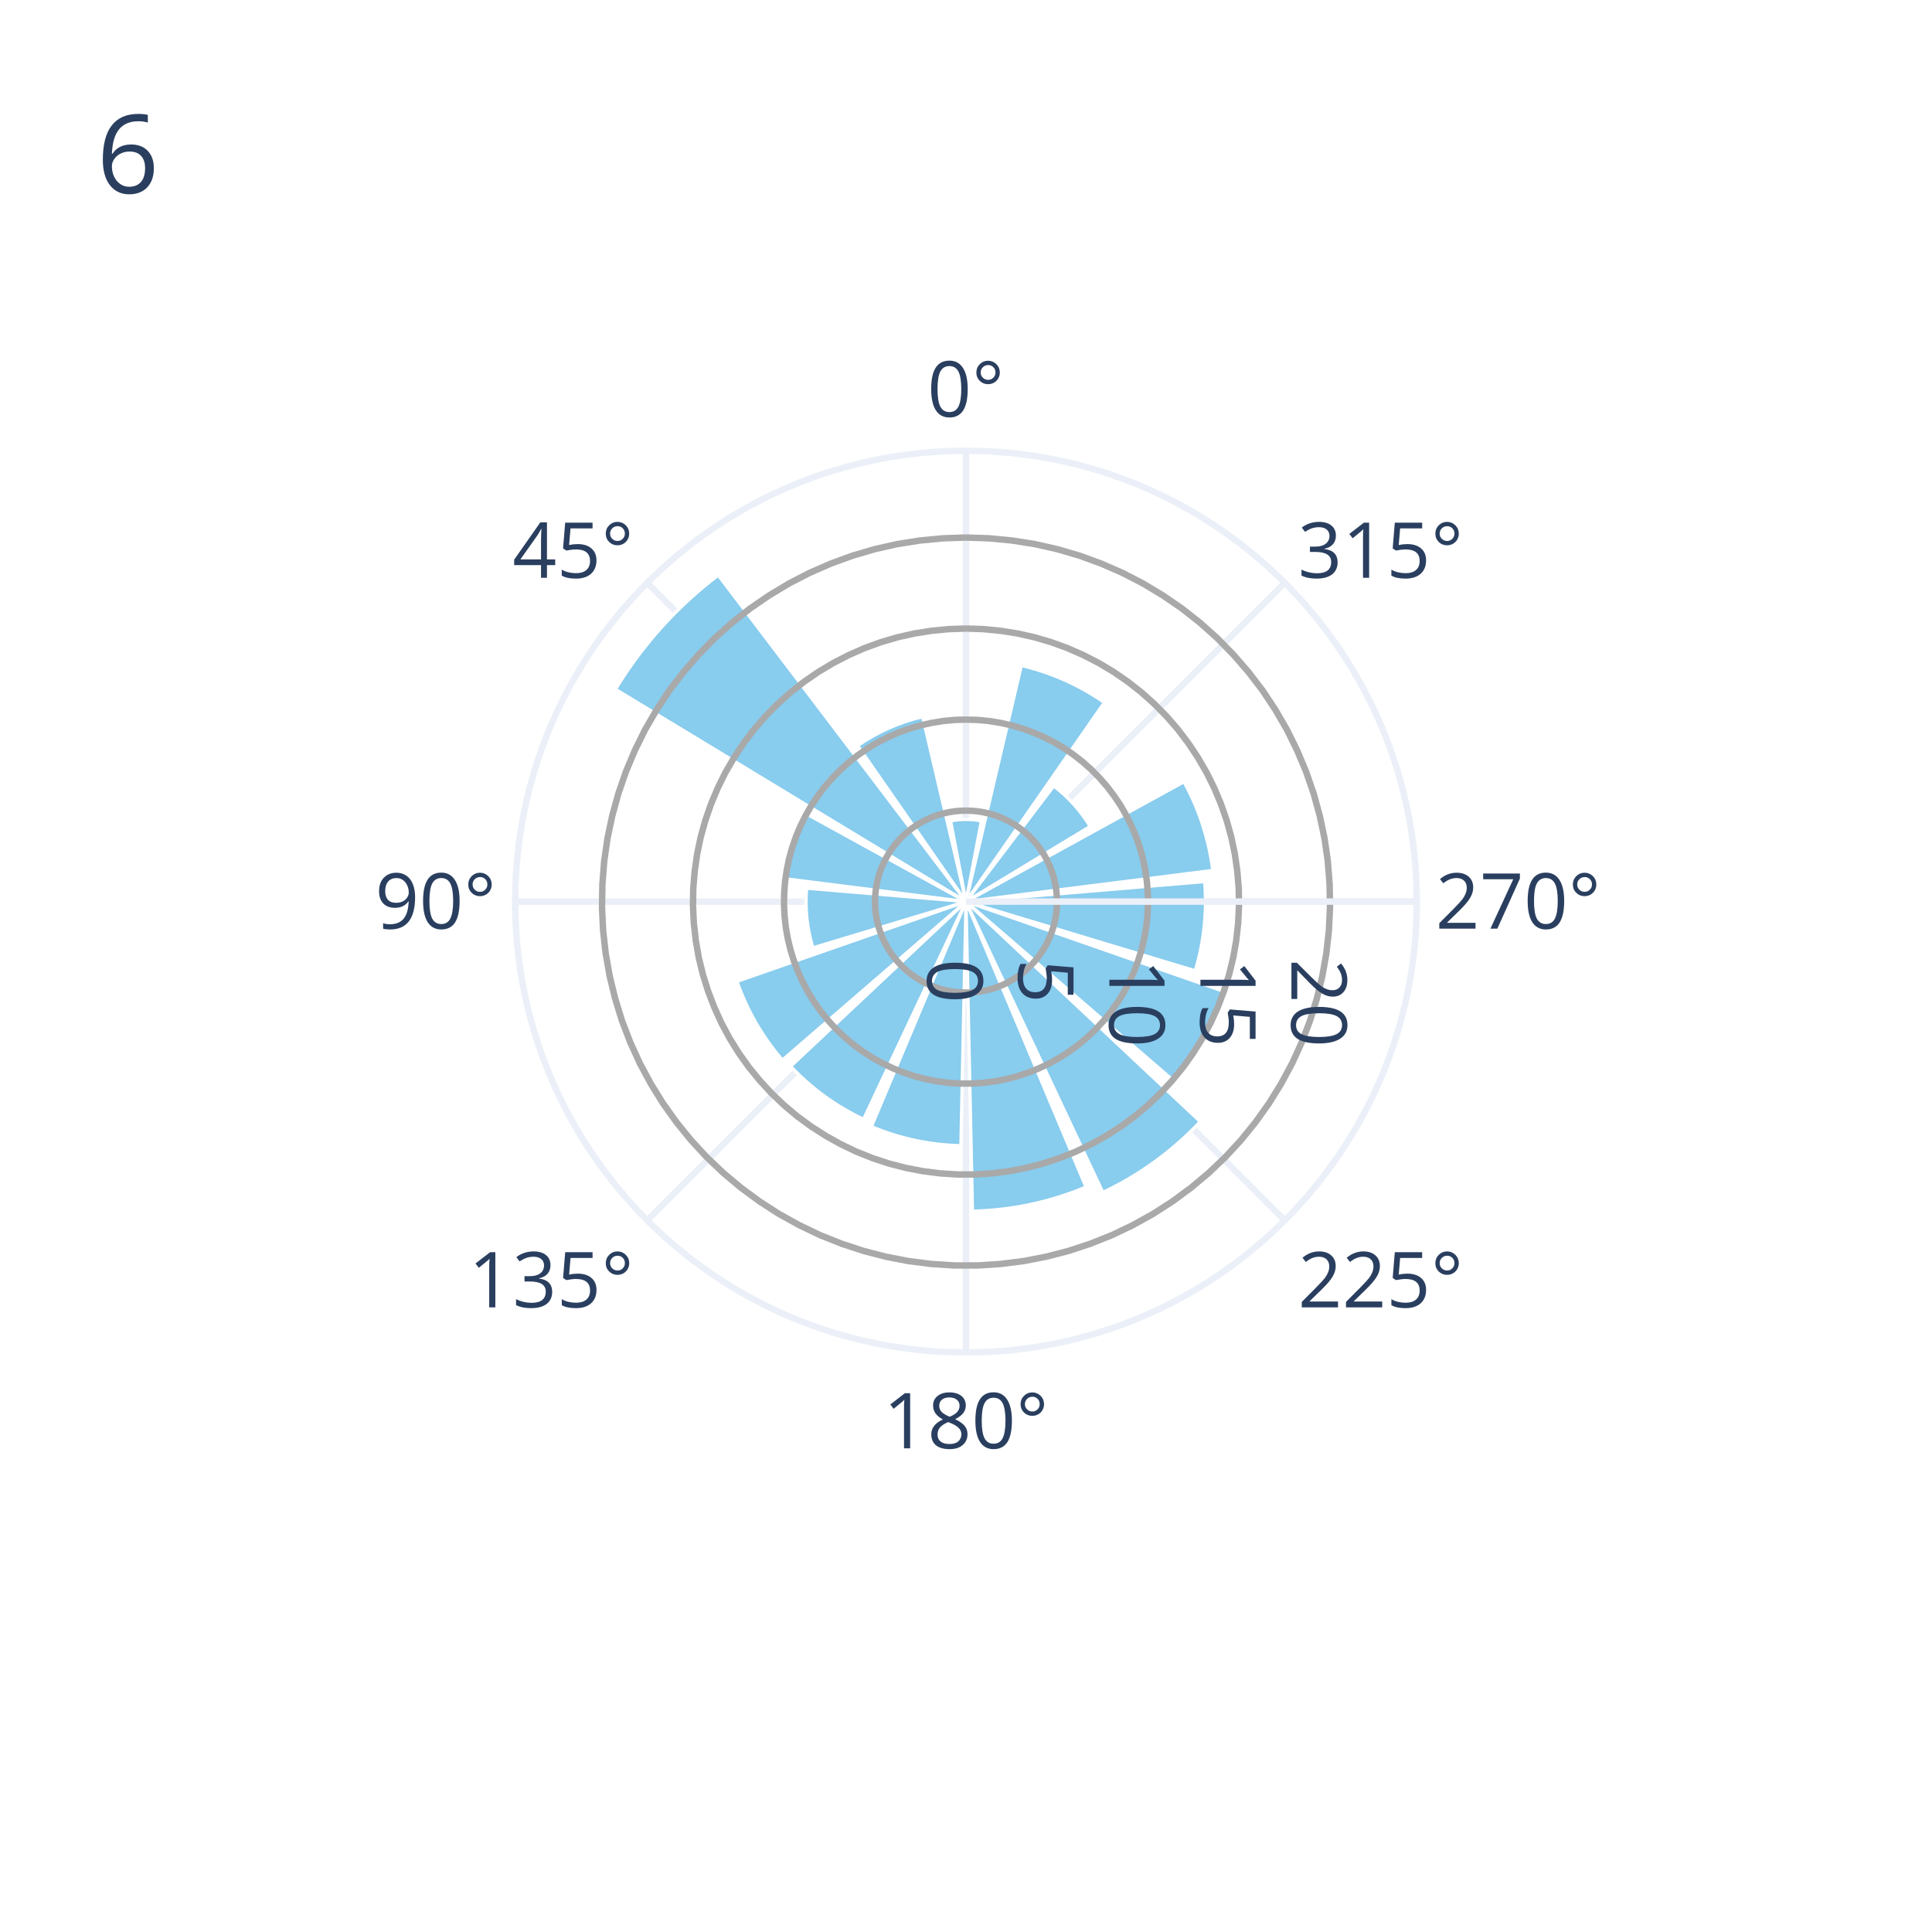
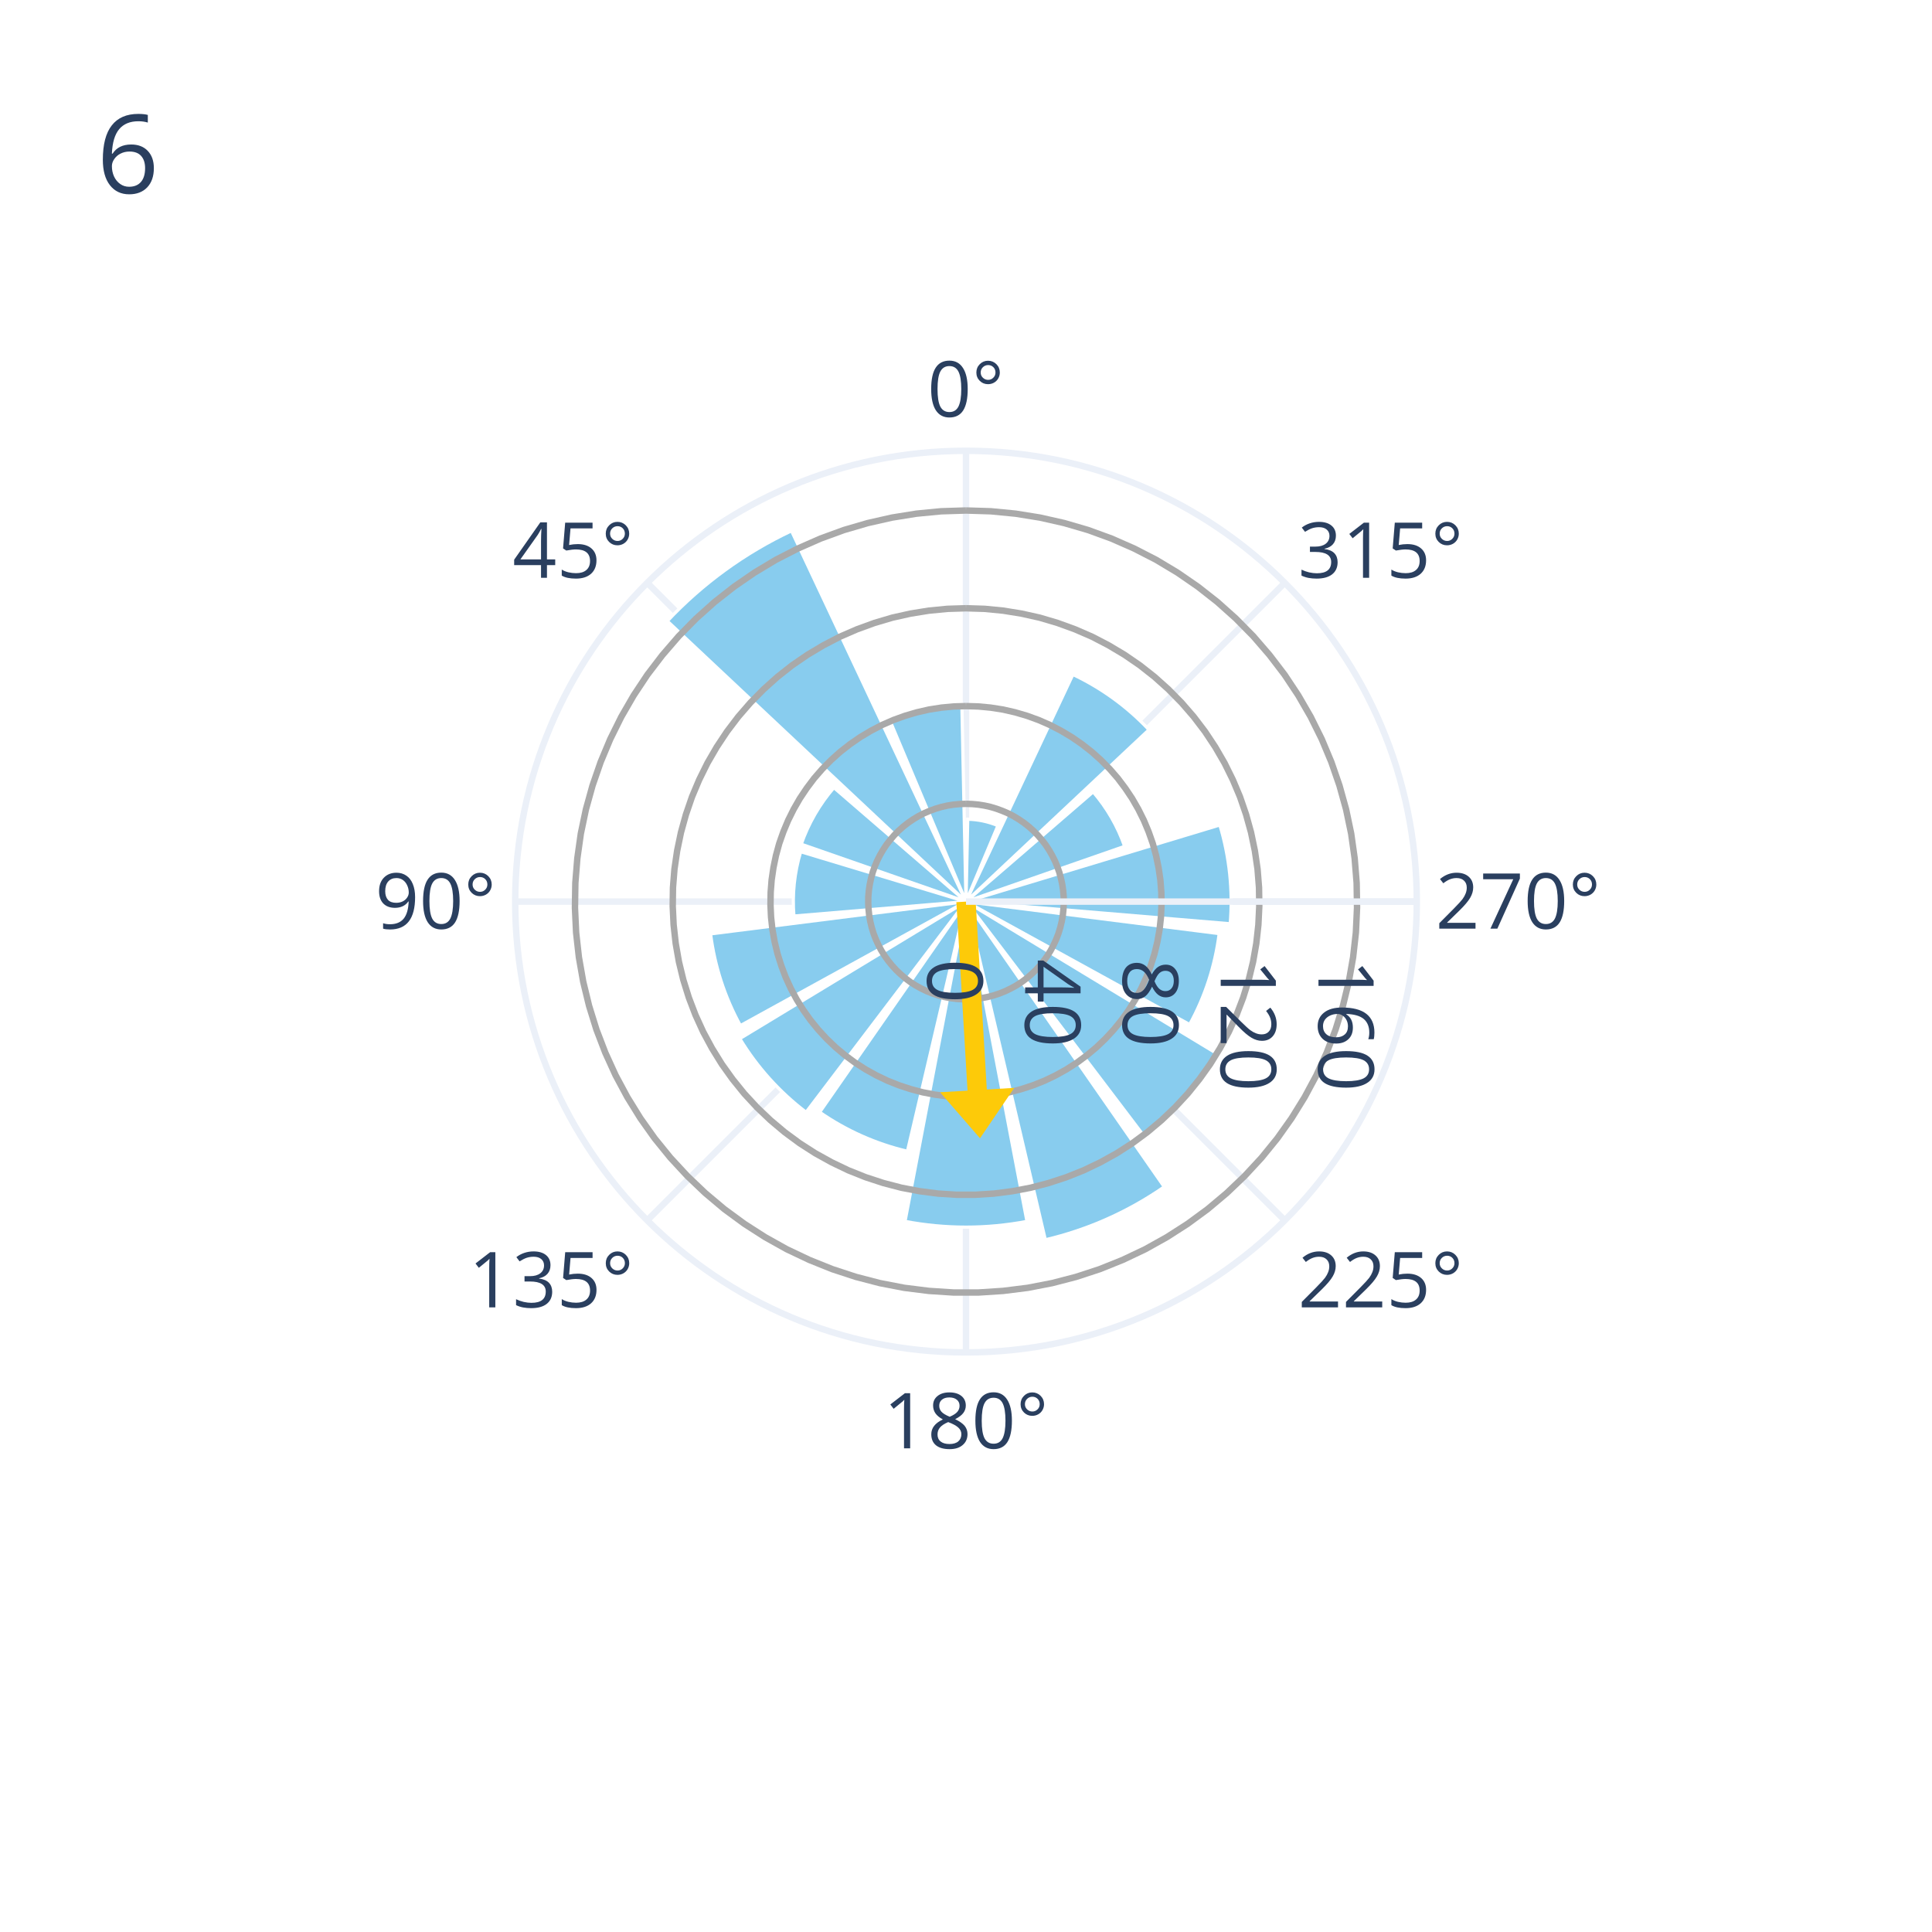
<svg xmlns="http://www.w3.org/2000/svg" class="main-svg" width="300" height="300" style="" viewBox="0 0 300 300">
  <rect x="0" y="0" width="300" height="300" style="fill: rgb(255, 255, 255); fill-opacity: 1;" />
-   <defs id="defs-590e1e">
+   <defs id="defs-2c8d59">
    <g class="clips">
-       <clipPath id="clip590e1epolar-for-traces">
+       <clipPath id="clip2c8d59polar-for-traces">
        <path d="M70,0A70,70 0,1,0 -70,-8.572527594031473e-15A70,70 0,1,0 70,1.7145055188062946e-14Z" transform="translate(70,70)" />
      </clipPath>
    </g>
    <g class="gradients" />
    <g class="patterns" />
  </defs>
  <g class="bglayer" />
  <g class="layer-below">
    <g class="imagelayer" />
    <g class="shapelayer" />
  </g>
  <g class="cartesianlayer" />
  <g class="polarlayer">
    <g class="polar">
      <g class="polarsublayer draglayer" />
      <g class="polarsublayer plotbg">
        <path d="M70,0A70,70 0,1,0 -70,-8.572527594031473e-15A70,70 0,1,0 70,1.7145055188062946e-14Z" transform="translate(150,140)" style="fill: rgb(255, 255, 255); fill-opacity: 1;" />
      </g>
      <g class="polarsublayer backplot">
        <g class="maplayer" />
      </g>
      <g class="polarsublayer angular-grid" style="fill: none;">
        <path class="angularaxisgrid" d="M150,140L150,70" style="stroke: rgb(235, 240, 248); stroke-opacity: 1; stroke-width: 1px;" />
        <path class="angularaxisgrid" d="M150,140L100.503,90.503" style="stroke: rgb(235, 240, 248); stroke-opacity: 1; stroke-width: 1px;" />
        <path class="angularaxisgrid" d="M150,140L80,140" style="stroke: rgb(235, 240, 248); stroke-opacity: 1; stroke-width: 1px;" />
        <path class="angularaxisgrid" d="M150,140L100.503,189.497" style="stroke: rgb(235, 240, 248); stroke-opacity: 1; stroke-width: 1px;" />
        <path class="angularaxisgrid" d="M150,140L150,210" style="stroke: rgb(235, 240, 248); stroke-opacity: 1; stroke-width: 1px;" />
        <path class="angularaxisgrid" d="M150,140L199.497,189.497" style="stroke: rgb(235, 240, 248); stroke-opacity: 1; stroke-width: 1px;" />
        <path class="angularaxisgrid" d="M150,140L220,140" style="stroke: rgb(235, 240, 248); stroke-opacity: 1; stroke-width: 1px;" />
        <path class="angularaxisgrid" d="M150,140L199.497,90.503" style="stroke: rgb(235, 240, 248); stroke-opacity: 1; stroke-width: 1px;" />
      </g>
      <g class="polarsublayer radial-grid" display="none" style="fill: none;" />
      <g class="polarsublayer frontplot" transform="translate(80,70)">
        <g class="barlayer">
-           <g class="trace bars" clip-path="url(#clip590e1epolar-for-traces)" style="opacity: 1;">
+           <g class="trace bars" clip-path="url(#clip2c8d59polar-for-traces)" style="opacity: 1;">
            <g class="points">
              <g class="point" style="vector-effect: none; stroke-miterlimit: 2;">
-                 <path d="M70,70L55.31,104.946A37.908,37.908 0,0,0 69.206,107.9L70,70A0,0 0,0,1 70,70Z" style="opacity: 1; stroke-width: 0.5px; fill: rgb(136, 204, 238); fill-opacity: 1; stroke: rgb(255, 255, 255); stroke-opacity: 1;" />
-               </g>
-               <g class="point" style="vector-effect: none; stroke-miterlimit: 2;">
-                 <path d="M70,70L42.765,95.575A37.36,37.36 0,0,0 54.093,103.805L70,70A0,0 0,0,1 70,70Z" style="opacity: 1; stroke-width: 0.5px; fill: rgb(136, 204, 238); fill-opacity: 1; stroke: rgb(255, 255, 255); stroke-opacity: 1;" />
-               </g>
-               <g class="point" style="vector-effect: none; stroke-miterlimit: 2;">
-                 <path d="M70,70L71.007,118.068A48.079,48.079 0,0,0 88.631,114.322L70,70A0,0 0,0,1 70,70Z" style="opacity: 1; stroke-width: 0.5px; fill: rgb(136, 204, 238); fill-opacity: 1; stroke: rgb(255, 255, 255); stroke-opacity: 1;" />
-               </g>
-               <g class="point" style="vector-effect: none; stroke-miterlimit: 2;">
-                 <path d="M70,70L108.32,65.159A38.625,38.625 0,0,0 103.847,51.392L70,70A0,0 0,0,1 70,70Z" style="opacity: 1; stroke-width: 0.5px; fill: rgb(136, 204, 238); fill-opacity: 1; stroke: rgb(255, 255, 255); stroke-opacity: 1;" />
-               </g>
-               <g class="point" style="vector-effect: none; stroke-miterlimit: 2;">
-                 <path d="M70,70L31.526,19.312A63.636,63.636 0,0,0 15.568,37.035L70,70A0,0 0,0,1 70,70Z" style="opacity: 1; stroke-width: 0.5px; fill: rgb(136, 204, 238); fill-opacity: 1; stroke: rgb(255, 255, 255); stroke-opacity: 1;" />
-               </g>
-               <g class="point" style="vector-effect: none; stroke-miterlimit: 2;">
-                 <path d="M70,70L63.266,41.291A29.488,29.488 0,0,0 53.171,45.786L70,70A0,0 0,0,1 70,70Z" style="opacity: 1; stroke-width: 0.5px; fill: rgb(136, 204, 238); fill-opacity: 1; stroke: rgb(255, 255, 255); stroke-opacity: 1;" />
-               </g>
-               <g class="point" style="vector-effect: none; stroke-miterlimit: 2;">
-                 <path d="M70,70L45.25,67.922A24.837,24.837 0,0,0 46.223,77.179L70,70A0,0 0,0,1 70,70Z" style="opacity: 1; stroke-width: 0.5px; fill: rgb(136, 204, 238); fill-opacity: 1; stroke: rgb(255, 255, 255); stroke-opacity: 1;" />
-               </g>
-               <g class="point" style="vector-effect: none; stroke-miterlimit: 2;">
-                 <path d="M70,70L89.278,58.325A22.538,22.538 0,0,0 83.626,52.048L70,70A0,0 0,0,1 70,70Z" style="opacity: 1; stroke-width: 0.5px; fill: rgb(136, 204, 238); fill-opacity: 1; stroke: rgb(255, 255, 255); stroke-opacity: 1;" />
-               </g>
-               <g class="point" style="vector-effect: none; stroke-miterlimit: 2;">
-                 <path d="M70,70L102.411,97.977A42.816,42.816 0,0,0 110.434,84.081L70,70A0,0 0,0,1 70,70Z" style="opacity: 1; stroke-width: 0.5px; fill: rgb(136, 204, 238); fill-opacity: 1; stroke: rgb(255, 255, 255); stroke-opacity: 1;" />
-               </g>
-               <g class="point" style="vector-effect: none; stroke-miterlimit: 2;">
-                 <path d="M70,70L105.596,80.747A37.183,37.183 0,0,0 107.053,66.889L70,70A0,0 0,0,1 70,70Z" style="opacity: 1; stroke-width: 0.5px; fill: rgb(136, 204, 238); fill-opacity: 1; stroke: rgb(255, 255, 255); stroke-opacity: 1;" />
-               </g>
-               <g class="point" style="vector-effect: none; stroke-miterlimit: 2;">
-                 <path d="M70,70L45.187,56.359A28.315,28.315 0,0,0 41.908,66.451L70,70A0,0 0,0,1 70,70Z" style="opacity: 1; stroke-width: 0.5px; fill: rgb(136, 204, 238); fill-opacity: 1; stroke: rgb(255, 255, 255); stroke-opacity: 1;" />
-               </g>
-               <g class="point" style="vector-effect: none; stroke-miterlimit: 2;">
-                 <path d="M70,70L72.391,57.467A12.759,12.759 0,0,0 67.609,57.467L70,70A0,0 0,0,1 70,70Z" style="opacity: 1; stroke-width: 0.5px; fill: rgb(136, 204, 238); fill-opacity: 1; stroke: rgb(255, 255, 255); stroke-opacity: 1;" />
-               </g>
-               <g class="point" style="vector-effect: none; stroke-miterlimit: 2;">
-                 <path d="M70,70L91.249,115.156A49.905,49.905 0,0,0 106.379,104.162L70,70A0,0 0,0,1 70,70Z" style="opacity: 1; stroke-width: 0.5px; fill: rgb(136, 204, 238); fill-opacity: 1; stroke: rgb(255, 255, 255); stroke-opacity: 1;" />
-               </g>
-               <g class="point" style="vector-effect: none; stroke-miterlimit: 2;">
-                 <path d="M70,70L91.489,39.081A37.653,37.653 0,0,0 78.598,33.342L70,70A0,0 0,0,1 70,70Z" style="opacity: 1; stroke-width: 0.5px; fill: rgb(136, 204, 238); fill-opacity: 1; stroke: rgb(255, 255, 255); stroke-opacity: 1;" />
-               </g>
-               <g class="point" style="vector-effect: none; stroke-miterlimit: 2;">
-                 <path d="M70,70L34.434,82.386A37.661,37.661 0,0,0 41.491,94.609L70,70A0,0 0,0,1 70,70Z" style="opacity: 1; stroke-width: 0.5px; fill: rgb(136, 204, 238); fill-opacity: 1; stroke: rgb(255, 255, 255); stroke-opacity: 1;" />
+                 <path d="M70,70L104.728,89.092A39.63,39.63 0,0,0 109.318,74.967L70,70A0,0 0,0,1 70,70Z" style="opacity: 1; stroke-width: 0.5px; fill: rgb(136, 204, 238); fill-opacity: 1; stroke: rgb(255, 255, 255); stroke-opacity: 1;" />
+               </g>
+               <g class="point" style="vector-effect: none; stroke-miterlimit: 2;">
+                 <path d="M70,70L69.358,39.331A30.676,30.676 0,0,0 58.113,41.721L70,70A0,0 0,0,1 70,70Z" style="opacity: 1; stroke-width: 0.5px; fill: rgb(136, 204, 238); fill-opacity: 1; stroke: rgb(255, 255, 255); stroke-opacity: 1;" />
+               </g>
+               <g class="point" style="vector-effect: none; stroke-miterlimit: 2;">
+                 <path d="M70,70L44.328,62.249A26.817,26.817 0,0,0 43.277,72.244L70,70A0,0 0,0,1 70,70Z" style="opacity: 1; stroke-width: 0.5px; fill: rgb(136, 204, 238); fill-opacity: 1; stroke: rgb(255, 255, 255); stroke-opacity: 1;" />
+               </g>
+               <g class="point" style="vector-effect: none; stroke-miterlimit: 2;">
+                 <path d="M70,70L42.905,12.42A63.636,63.636 0,0,0 23.611,26.438L70,70A0,0 0,0,1 70,70Z" style="opacity: 1; stroke-width: 0.5px; fill: rgb(136, 204, 238); fill-opacity: 1; stroke: rgb(255, 255, 255); stroke-opacity: 1;" />
+               </g>
+               <g class="point" style="vector-effect: none; stroke-miterlimit: 2;">
+                 <path d="M70,70L49.489,52.295A27.096,27.096 0,0,0 44.411,61.089L70,70A0,0 0,0,1 70,70Z" style="opacity: 1; stroke-width: 0.5px; fill: rgb(136, 204, 238); fill-opacity: 1; stroke: rgb(255, 255, 255); stroke-opacity: 1;" />
+               </g>
+               <g class="point" style="vector-effect: none; stroke-miterlimit: 2;">
+                 <path d="M70,70L98.415,43.317A38.979,38.979 0,0,0 86.597,34.731L70,70A0,0 0,0,1 70,70Z" style="opacity: 1; stroke-width: 0.5px; fill: rgb(136, 204, 238); fill-opacity: 1; stroke: rgb(255, 255, 255); stroke-opacity: 1;" />
+               </g>
+               <g class="point" style="vector-effect: none; stroke-miterlimit: 2;">
+                 <path d="M70,70L47.27,102.704A39.827,39.827 0,0,0 60.905,108.775L70,70A0,0 0,0,1 70,70Z" style="opacity: 1; stroke-width: 0.5px; fill: rgb(136, 204, 238); fill-opacity: 1; stroke: rgb(255, 255, 255); stroke-opacity: 1;" />
+               </g>
+               <g class="point" style="vector-effect: none; stroke-miterlimit: 2;">
+                 <path d="M70,70L94.634,61.422A26.084,26.084 0,0,0 89.746,52.956L70,70A0,0 0,0,1 70,70Z" style="opacity: 1; stroke-width: 0.5px; fill: rgb(136, 204, 238); fill-opacity: 1; stroke: rgb(255, 255, 255); stroke-opacity: 1;" />
+               </g>
+               <g class="point" style="vector-effect: none; stroke-miterlimit: 2;">
+                 <path d="M70,70L111.031,73.445A41.175,41.175 0,0,0 109.418,58.099L70,70A0,0 0,0,1 70,70Z" style="opacity: 1; stroke-width: 0.5px; fill: rgb(136, 204, 238); fill-opacity: 1; stroke: rgb(255, 255, 255); stroke-opacity: 1;" />
+               </g>
+               <g class="point" style="vector-effect: none; stroke-miterlimit: 2;">
+                 <path d="M70,70L30.335,75.011A39.981,39.981 0,0,0 34.965,89.261L70,70A0,0 0,0,1 70,70Z" style="opacity: 1; stroke-width: 0.5px; fill: rgb(136, 204, 238); fill-opacity: 1; stroke: rgb(255, 255, 255); stroke-opacity: 1;" />
+               </g>
+               <g class="point" style="vector-effect: none; stroke-miterlimit: 2;">
+                 <path d="M70,70L60.527,119.658A50.553,50.553 0,0,0 79.473,119.658L70,70A0,0 0,0,1 70,70Z" style="opacity: 1; stroke-width: 0.5px; fill: rgb(136, 204, 238); fill-opacity: 1; stroke: rgb(255, 255, 255); stroke-opacity: 1;" />
+               </g>
+               <g class="point" style="vector-effect: none; stroke-miterlimit: 2;">
+                 <path d="M70,70L97.646,106.422A45.725,45.725 0,0,0 109.112,93.687L70,70A0,0 0,0,1 70,70Z" style="opacity: 1; stroke-width: 0.5px; fill: rgb(136, 204, 238); fill-opacity: 1; stroke: rgb(255, 255, 255); stroke-opacity: 1;" />
+               </g>
+               <g class="point" style="vector-effect: none; stroke-miterlimit: 2;">
+                 <path d="M70,70L34.87,91.275A41.07,41.07 0,0,0 45.169,102.713L70,70A0,0 0,0,1 70,70Z" style="opacity: 1; stroke-width: 0.5px; fill: rgb(136, 204, 238); fill-opacity: 1; stroke: rgb(255, 255, 255); stroke-opacity: 1;" />
+               </g>
+               <g class="point" style="vector-effect: none; stroke-miterlimit: 2;">
+                 <path d="M70,70L82.318,122.519A53.944,53.944 0,0,0 100.787,114.296L70,70A0,0 0,0,1 70,70Z" style="opacity: 1; stroke-width: 0.5px; fill: rgb(136, 204, 238); fill-opacity: 1; stroke: rgb(255, 255, 255); stroke-opacity: 1;" />
+               </g>
+               <g class="point" style="vector-effect: none; stroke-miterlimit: 2;">
+                 <path d="M70,70L74.96,58.202A12.798,12.798 0,0,0 70.268,57.204L70,70A0,0 0,0,1 70,70Z" style="opacity: 1; stroke-width: 0.5px; fill: rgb(136, 204, 238); fill-opacity: 1; stroke: rgb(255, 255, 255); stroke-opacity: 1;" />
              </g>
            </g>
          </g>
        </g>
        <g class="scatterlayer">
-           <g class="trace scatter trace73f55b" style="stroke-miterlimit: 2; opacity: 1;">
-             <g class="fills" clip-path="url(#clip590e1epolar-for-traces)" />
-             <g class="errorbars" />
-             <g class="lines">
-               <path class="js-line" d="M70,70L70,70" clip-path="url(#clip590e1epolar-for-traces)" style="vector-effect: none; fill: none; stroke: rgb(253, 202, 9); stroke-opacity: 1; stroke-width: 3px; opacity: 1;" />
-             </g>
-             <g class="points" clip-path="url(#clip590e1epolar-for-traces)" />
-             <g class="text" clip-path="url(#clip590e1epolar-for-traces)" />
-           </g>
-           <g class="trace scatter tracecd5055" style="stroke-miterlimit: 2; opacity: 1;">
-             <g class="fills" clip-path="url(#clip590e1epolar-for-traces)" />
+           <g class="trace scatter trace74cc7b" style="stroke-miterlimit: 2; opacity: 1;">
+             <g class="fills" clip-path="url(#clip2c8d59polar-for-traces)" />
+             <g class="errorbars" />
+             <g class="lines">
+               <path class="js-line" d="M70,70L70,70L70,70L70,70L70,70L70,70L70,70L70,70L70,70L70,70L70,70L70,70L70,70L70,70L70,70L70,70L70,70L70,70L70,70L70,70L70,70L70,70L70,70L70,70L70,70L70,70L70,70L70,70L70,70L70,70L70,70L70,70L70,70L70,70L70,70L70,70L70,70L70,70L70,70L70,70L70,70L70,70L70,70L70,70L70,70L70,70L70,70L70,70L70,70L70,70L70,70L70,70L70,70L70,70L70,70L70,70L70,70L70,70L70,70L70,70L70,70L70,70L70,70L70,70L70,70L70,70L70,70L70,70L70,70L70,70L70,70L70,70L70,70L70,70L70,70L70,70L70,70L70,70L70,70L70,70L70,70L70,70L70,70L70,70L70,70L70,70L70,70L70,70L70,70L70,70L70,70L70,70L70,70L70,70L70,70L70,70L70,70L70,70L70,70L70,70" clip-path="url(#clip2c8d59polar-for-traces)" style="vector-effect: none; fill: none; stroke: rgb(169, 169, 169); stroke-opacity: 1; stroke-width: 1px; opacity: 1;" />
+             </g>
+             <g class="points" clip-path="url(#clip2c8d59polar-for-traces)" />
+             <g class="text" clip-path="url(#clip2c8d59polar-for-traces)" />
+           </g>
+           <g class="trace scatter tracef095ee" style="stroke-miterlimit: 2; opacity: 1;">
+             <g class="fills" clip-path="url(#clip2c8d59polar-for-traces)" />
+             <g class="errorbars" />
+             <g class="lines">
+               <path class="js-line" d="M70,54.82L69.04,54.85L68.08,54.94L67.13,55.09L66.19,55.3L65.26,55.58L64.36,55.91L63.47,56.29L62.62,56.73L61.79,57.23L61,57.77L60.24,58.37L59.52,59.01L58.85,59.7L58.22,60.43L57.63,61.19L57.1,62L56.62,62.83L56.19,63.69L55.82,64.58L55.5,65.49L55.25,66.42L55.05,67.36L54.91,68.32L54.83,69.28L54.82,70.24L54.87,71.2L54.97,72.16L55.14,73.11L55.37,74.05L55.65,74.97L56,75.87L56.4,76.74L56.85,77.59L57.36,78.41L57.92,79.19L58.53,79.94L59.18,80.65L59.88,81.31L60.61,81.93L61.39,82.51L62.2,83.03L63.04,83.49L63.91,83.91L64.81,84.27L65.72,84.57L66.66,84.81L67.6,84.99L68.56,85.11L69.52,85.17L70.48,85.17L71.44,85.11L72.4,84.99L73.34,84.81L74.28,84.57L75.19,84.27L76.09,83.91L76.96,83.49L77.8,83.03L78.61,82.51L79.39,81.93L80.12,81.31L80.82,80.65L81.47,79.94L82.08,79.19L82.64,78.41L83.15,77.59L83.6,76.74L84,75.87L84.35,74.97L84.63,74.05L84.86,73.11L85.03,72.16L85.13,71.2L85.18,70.24L85.17,69.28L85.09,68.32L84.95,67.36L84.75,66.42L84.5,65.49L84.18,64.58L83.81,63.69L83.38,62.83L82.9,62L82.37,61.19L81.78,60.43L81.15,59.7L80.48,59.01L79.76,58.37L79,57.77L78.21,57.23L77.38,56.73L76.53,56.29L75.64,55.91L74.74,55.58L73.81,55.3L72.87,55.09L71.92,54.94L70.96,54.85L70,54.82" clip-path="url(#clip2c8d59polar-for-traces)" style="vector-effect: none; fill: none; stroke: rgb(169, 169, 169); stroke-opacity: 1; stroke-width: 1px; opacity: 1;" />
+             </g>
+             <g class="points" clip-path="url(#clip2c8d59polar-for-traces)" />
+             <g class="text" clip-path="url(#clip2c8d59polar-for-traces)" />
+           </g>
+           <g class="trace scatter trace717b40" style="stroke-miterlimit: 2; opacity: 1;">
+             <g class="fills" clip-path="url(#clip2c8d59polar-for-traces)" />
+             <g class="errorbars" />
+             <g class="lines">
+               <path class="js-line" d="M70,39.64L68.07,39.7L66.16,39.88L64.25,40.18L62.37,40.61L60.53,41.15L58.71,41.81L56.95,42.58L55.24,43.47L53.58,44.46L52,45.55L50.48,46.74L49.05,48.02L47.69,49.4L46.43,50.85L45.27,52.39L44.2,53.99L43.24,55.66L42.38,57.39L41.64,59.16L41,60.98L40.49,62.84L40.1,64.73L39.82,66.63L39.67,68.56L39.64,70.48L39.73,72.41L39.94,74.32L40.28,76.22L40.73,78.09L41.31,79.93L41.99,81.73L42.79,83.48L43.7,85.18L44.72,86.82L45.84,88.39L47.05,89.88L48.36,91.3L49.75,92.63L51.23,93.87L52.78,95.01L54.4,96.05L56.09,96.99L57.83,97.82L59.61,98.53L61.45,99.13L63.31,99.62L65.2,99.98L67.11,100.23L69.04,100.35L70.96,100.35L72.89,100.23L74.8,99.98L76.69,99.62L78.55,99.13L80.39,98.53L82.17,97.82L83.91,96.99L85.6,96.05L87.22,95.01L88.77,93.87L90.25,92.63L91.64,91.3L92.95,89.88L94.16,88.39L95.28,86.82L96.3,85.18L97.21,83.48L98.01,81.73L98.69,79.93L99.27,78.09L99.72,76.22L100.06,74.32L100.27,72.41L100.36,70.48L100.33,68.56L100.18,66.63L99.9,64.73L99.51,62.84L99,60.98L98.36,59.16L97.62,57.39L96.76,55.66L95.8,53.99L94.73,52.39L93.57,50.85L92.31,49.4L90.95,48.02L89.52,46.74L88,45.55L86.42,44.46L84.76,43.47L83.05,42.58L81.29,41.81L79.47,41.15L77.63,40.61L75.75,40.18L73.84,39.88L71.93,39.7L70,39.64" clip-path="url(#clip2c8d59polar-for-traces)" style="vector-effect: none; fill: none; stroke: rgb(169, 169, 169); stroke-opacity: 1; stroke-width: 1px; opacity: 1;" />
+             </g>
+             <g class="points" clip-path="url(#clip2c8d59polar-for-traces)" />
+             <g class="text" clip-path="url(#clip2c8d59polar-for-traces)" />
+           </g>
+           <g class="trace scatter trace8f6731" style="stroke-miterlimit: 2; opacity: 1;">
+             <g class="fills" clip-path="url(#clip2c8d59polar-for-traces)" />
+             <g class="errorbars" />
+             <g class="lines">
+               <path class="js-line" d="M70,24.45L67.11,24.54L64.23,24.82L61.38,25.28L58.56,25.91L55.79,26.73L53.07,27.72L50.42,28.87L47.86,30.2L45.38,31.68L42.99,33.32L40.72,35.11L38.57,37.04L36.54,39.1L34.65,41.28L32.9,43.58L31.3,45.99L29.85,48.49L28.57,51.08L27.45,53.74L26.51,56.48L25.74,59.26L25.15,62.09L24.73,64.95L24.5,67.83L24.46,70.72L24.6,73.61L24.92,76.48L25.42,79.33L26.1,82.14L26.96,84.9L27.99,87.6L29.19,90.23L30.56,92.77L32.08,95.23L33.76,97.58L35.58,99.83L37.54,101.95L39.63,103.94L41.84,105.8L44.17,107.52L46.6,109.08L49.13,110.48L51.74,111.73L54.42,112.8L57.17,113.7L59.97,114.43L62.8,114.97L65.67,115.34L68.55,115.52L71.45,115.52L74.33,115.34L77.2,114.97L80.03,114.43L82.83,113.7L85.58,112.8L88.26,111.73L90.87,110.48L93.4,109.08L95.83,107.52L98.16,105.8L100.37,103.94L102.46,101.95L104.42,99.83L106.24,97.58L107.92,95.23L109.44,92.77L110.81,90.23L112.01,87.6L113.04,84.9L113.9,82.14L114.58,79.33L115.08,76.48L115.4,73.61L115.54,70.72L115.5,67.83L115.27,64.95L114.85,62.09L114.26,59.26L113.49,56.48L112.55,53.74L111.43,51.08L110.15,48.49L108.7,45.99L107.1,43.58L105.35,41.28L103.46,39.1L101.43,37.04L99.28,35.11L97.01,33.32L94.62,31.68L92.14,30.2L89.58,28.87L86.93,27.72L84.21,26.73L81.44,25.91L78.62,25.28L75.77,24.82L72.89,24.54L70,24.45" clip-path="url(#clip2c8d59polar-for-traces)" style="vector-effect: none; fill: none; stroke: rgb(169, 169, 169); stroke-opacity: 1; stroke-width: 1px; opacity: 1;" />
+             </g>
+             <g class="points" clip-path="url(#clip2c8d59polar-for-traces)" />
+             <g class="text" clip-path="url(#clip2c8d59polar-for-traces)" />
+           </g>
+           <g class="trace scatter tracef95a2a" style="stroke-miterlimit: 2; opacity: 1;">
+             <g class="fills" clip-path="url(#clip2c8d59polar-for-traces)" />
+             <g class="errorbars" />
+             <g class="lines">
+               <path class="js-line" d="M70,9.27L66.15,9.39L62.31,9.76L58.51,10.37L54.75,11.22L51.05,12.3L47.43,13.62L43.9,15.17L40.47,16.93L37.17,18.91L33.99,21.1L30.96,23.48L28.09,26.05L25.39,28.79L22.87,31.71L20.53,34.77L18.4,37.98L16.47,41.32L14.76,44.77L13.27,48.33L12.01,51.97L10.98,55.68L10.19,59.45L9.65,63.27L9.34,67.11L9.28,70.96L9.46,74.81L9.89,78.64L10.56,82.44L11.47,86.18L12.61,89.86L13.99,93.46L15.59,96.97L17.41,100.36L19.44,103.64L21.67,106.78L24.1,109.77L26.72,112.6L29.51,115.26L32.46,117.74L35.56,120.02L38.8,122.1L42.17,123.98L45.65,125.63L49.23,127.07L52.89,128.27L56.62,129.24L60.4,129.97L64.23,130.45L68.07,130.7L71.93,130.7L75.77,130.45L79.6,129.97L83.38,129.24L87.11,128.27L90.77,127.07L94.35,125.63L97.83,123.98L101.2,122.1L104.44,120.02L107.54,117.74L110.49,115.26L113.28,112.6L115.9,109.77L118.33,106.78L120.56,103.64L122.59,100.36L124.41,96.97L126.01,93.46L127.39,89.86L128.53,86.18L129.44,82.44L130.11,78.64L130.54,74.81L130.72,70.96L130.66,67.11L130.35,63.27L129.81,59.45L129.02,55.68L127.99,51.97L126.73,48.33L125.24,44.77L123.53,41.32L121.6,37.98L119.47,34.77L117.13,31.71L114.61,28.79L111.91,26.05L109.04,23.48L106.01,21.1L102.83,18.91L99.53,16.93L96.1,15.17L92.57,13.62L88.95,12.3L85.25,11.22L81.49,10.37L77.69,9.76L73.85,9.39L70,9.27" clip-path="url(#clip2c8d59polar-for-traces)" style="vector-effect: none; fill: none; stroke: rgb(169, 169, 169); stroke-opacity: 1; stroke-width: 1px; opacity: 1;" />
+             </g>
+             <g class="points" clip-path="url(#clip2c8d59polar-for-traces)" />
+             <g class="text" clip-path="url(#clip2c8d59polar-for-traces)" />
+           </g>
+           <g class="trace scatter tracea2f49f" style="stroke-miterlimit: 2; opacity: 1;">
+             <g class="fills" clip-path="url(#clip2c8d59polar-for-traces)" />
+             <g class="errorbars" />
+             <g class="lines">
+               <path class="js-line" d="M70,70L71.88,101.76" clip-path="url(#clip2c8d59polar-for-traces)" style="vector-effect: none; fill: none; stroke: rgb(253, 202, 9); stroke-opacity: 1; stroke-width: 3px; opacity: 1;" />
+             </g>
+             <g class="points" clip-path="url(#clip2c8d59polar-for-traces)" />
+             <g class="text" clip-path="url(#clip2c8d59polar-for-traces)" />
+           </g>
+           <g class="trace scatter trace6863e4" style="stroke-miterlimit: 2; opacity: 1;">
+             <g class="fills" clip-path="url(#clip2c8d59polar-for-traces)" />
            <g class="errorbars" />
            <g class="lines" />
            <g class="points">
              <path class="point" transform="translate(70,70)" d="M0,0Z" style="opacity: 1; stroke-width: 0px; fill: rgb(253, 202, 9); fill-opacity: 1;" />
-               <path class="point" transform="translate(70,70)" d="M-2.5,-5.77L-2.5,5.77L5,-3.061616997868383e-16Z" display="none" style="opacity: 1; stroke-width: 0px; fill: rgb(253, 202, 9); fill-opacity: 1;" />
+               <path class="point" transform="translate(71.88,101.76)" d="M5.612,-2.837L-5.908,-2.155L0.295,4.991Z" style="opacity: 1; stroke-width: 0px; fill: rgb(253, 202, 9); fill-opacity: 1;" />
            </g>
            <g class="text" />
-           </g>
-           <g class="trace scatter tracef5ceec" style="stroke-miterlimit: 2; opacity: 1;">
-             <g class="fills" clip-path="url(#clip590e1epolar-for-traces)" />
-             <g class="errorbars" />
-             <g class="lines">
-               <path class="js-line" d="M70,70L70,70L70,70L70,70L70,70L70,70L70,70L70,70L70,70L70,70L70,70L70,70L70,70L70,70L70,70L70,70L70,70L70,70L70,70L70,70L70,70L70,70L70,70L70,70L70,70L70,70L70,70L70,70L70,70L70,70L70,70L70,70L70,70L70,70L70,70L70,70L70,70L70,70L70,70L70,70L70,70L70,70L70,70L70,70L70,70L70,70L70,70L70,70L70,70L70,70L70,70L70,70L70,70L70,70L70,70L70,70L70,70L70,70L70,70L70,70L70,70L70,70L70,70L70,70L70,70L70,70L70,70L70,70L70,70L70,70L70,70L70,70L70,70L70,70L70,70L70,70L70,70L70,70L70,70L70,70L70,70L70,70L70,70L70,70L70,70L70,70L70,70L70,70L70,70L70,70L70,70L70,70L70,70L70,70L70,70L70,70L70,70L70,70L70,70L70,70" clip-path="url(#clip590e1epolar-for-traces)" style="vector-effect: none; fill: none; stroke: rgb(169, 169, 169); stroke-opacity: 1; stroke-width: 1px; opacity: 1;" />
-             </g>
-             <g class="points" clip-path="url(#clip590e1epolar-for-traces)" />
-             <g class="text" clip-path="url(#clip590e1epolar-for-traces)" />
-           </g>
-           <g class="trace scatter trace7b9e52" style="stroke-miterlimit: 2; opacity: 1;">
-             <g class="fills" clip-path="url(#clip590e1epolar-for-traces)" />
-             <g class="errorbars" />
-             <g class="lines">
-               <path class="js-line" d="M70,55.87L69.1,55.9L68.21,55.98L67.33,56.12L66.45,56.32L65.59,56.57L64.75,56.88L63.93,57.24L63.13,57.65L62.36,58.11L61.62,58.62L60.92,59.17L60.25,59.77L59.62,60.41L59.03,61.09L58.49,61.8L57.99,62.55L57.54,63.33L57.15,64.13L56.8,64.96L56.51,65.8L56.27,66.67L56.08,67.55L55.96,68.43L55.88,69.33L55.87,70.22L55.91,71.12L56.01,72.01L56.17,72.89L56.38,73.77L56.65,74.62L56.97,75.46L57.34,76.28L57.76,77.07L58.23,77.83L58.75,78.56L59.32,79.25L59.93,79.91L60.58,80.53L61.26,81.11L61.99,81.64L62.74,82.12L63.52,82.56L64.33,82.95L65.17,83.28L66.02,83.56L66.89,83.78L67.77,83.95L68.66,84.07L69.55,84.12L70.45,84.12L71.34,84.07L72.23,83.95L73.11,83.78L73.98,83.56L74.83,83.28L75.67,82.95L76.48,82.56L77.26,82.12L78.01,81.64L78.74,81.11L79.42,80.53L80.07,79.91L80.68,79.25L81.25,78.56L81.77,77.83L82.24,77.07L82.66,76.28L83.03,75.46L83.35,74.62L83.62,73.77L83.83,72.89L83.99,72.01L84.09,71.12L84.13,70.22L84.12,69.33L84.04,68.43L83.92,67.55L83.73,66.67L83.49,65.8L83.2,64.96L82.85,64.13L82.46,63.33L82.01,62.55L81.51,61.8L80.97,61.09L80.38,60.41L79.75,59.77L79.08,59.17L78.38,58.62L77.64,58.11L76.87,57.65L76.07,57.24L75.25,56.88L74.41,56.57L73.55,56.32L72.67,56.12L71.79,55.98L70.9,55.9L70,55.87" clip-path="url(#clip590e1epolar-for-traces)" style="vector-effect: none; fill: none; stroke: rgb(169, 169, 169); stroke-opacity: 1; stroke-width: 1px; opacity: 1;" />
-             </g>
-             <g class="points" clip-path="url(#clip590e1epolar-for-traces)" />
-             <g class="text" clip-path="url(#clip590e1epolar-for-traces)" />
-           </g>
-           <g class="trace scatter trace0269cc" style="stroke-miterlimit: 2; opacity: 1;">
-             <g class="fills" clip-path="url(#clip590e1epolar-for-traces)" />
-             <g class="errorbars" />
-             <g class="lines">
-               <path class="js-line" d="M70,41.74L68.21,41.79L66.42,41.96L64.65,42.25L62.9,42.64L61.18,43.15L59.5,43.76L57.85,44.48L56.26,45.3L54.72,46.22L53.24,47.24L51.83,48.35L50.5,49.54L49.24,50.82L48.06,52.18L46.98,53.61L45.98,55.1L45.09,56.65L44.29,58.26L43.6,59.91L43.01,61.61L42.53,63.34L42.17,65.09L41.91,66.87L41.77,68.66L41.74,70.45L41.83,72.24L42.02,74.02L42.34,75.79L42.76,77.53L43.29,79.24L43.93,80.92L44.68,82.55L45.52,84.13L46.47,85.66L47.51,87.12L48.64,88.51L49.86,89.83L51.15,91.06L52.53,92.22L53.97,93.28L55.48,94.25L57.05,95.12L58.67,95.89L60.33,96.56L62.04,97.12L63.77,97.57L65.53,97.91L67.31,98.14L69.1,98.25L70.9,98.25L72.69,98.14L74.47,97.91L76.23,97.57L77.96,97.12L79.67,96.56L81.33,95.89L82.95,95.12L84.52,94.25L86.03,93.28L87.47,92.22L88.85,91.06L90.14,89.83L91.36,88.51L92.49,87.12L93.53,85.66L94.48,84.13L95.32,82.55L96.07,80.92L96.71,79.24L97.24,77.53L97.66,75.79L97.98,74.02L98.17,72.24L98.26,70.45L98.23,68.66L98.09,66.87L97.83,65.09L97.47,63.34L96.99,61.61L96.4,59.91L95.71,58.26L94.91,56.65L94.02,55.1L93.02,53.61L91.94,52.18L90.76,50.82L89.5,49.54L88.17,48.35L86.76,47.24L85.28,46.22L83.74,45.3L82.15,44.48L80.5,43.76L78.82,43.15L77.1,42.64L75.35,42.25L73.58,41.96L71.79,41.79L70,41.74" clip-path="url(#clip590e1epolar-for-traces)" style="vector-effect: none; fill: none; stroke: rgb(169, 169, 169); stroke-opacity: 1; stroke-width: 1px; opacity: 1;" />
-             </g>
-             <g class="points" clip-path="url(#clip590e1epolar-for-traces)" />
-             <g class="text" clip-path="url(#clip590e1epolar-for-traces)" />
-           </g>
-           <g class="trace scatter trace6df75d" style="stroke-miterlimit: 2; opacity: 1;">
-             <g class="fills" clip-path="url(#clip590e1epolar-for-traces)" />
-             <g class="errorbars" />
-             <g class="lines">
-               <path class="js-line" d="M70,27.6L67.31,27.69L64.63,27.95L61.98,28.37L59.35,28.96L56.77,29.72L54.24,30.64L51.78,31.72L49.39,32.95L47.08,34.33L44.86,35.86L42.75,37.52L40.74,39.32L38.86,41.23L37.09,43.27L35.47,45.41L33.98,47.65L32.63,49.98L31.44,52.39L30.4,54.87L29.52,57.41L28.8,60L28.25,62.64L27.87,65.3L27.65,67.98L27.61,70.67L27.74,73.36L28.04,76.03L28.5,78.68L29.14,81.3L29.94,83.87L30.9,86.38L32.01,88.83L33.28,91.2L34.7,93.48L36.26,95.68L37.96,97.76L39.78,99.74L41.73,101.6L43.79,103.33L45.96,104.92L48.22,106.37L50.57,107.68L53,108.84L55.5,109.84L58.06,110.68L60.66,111.35L63.3,111.86L65.97,112.2L68.65,112.37L71.35,112.37L74.03,112.2L76.7,111.86L79.34,111.35L81.94,110.68L84.5,109.84L87,108.84L89.43,107.68L91.78,106.37L94.04,104.92L96.21,103.33L98.27,101.6L100.22,99.74L102.04,97.76L103.74,95.68L105.3,93.48L106.72,91.2L107.99,88.83L109.1,86.38L110.06,83.87L110.86,81.3L111.5,78.68L111.96,76.03L112.26,73.36L112.39,70.67L112.35,67.98L112.13,65.3L111.75,62.64L111.2,60L110.48,57.41L109.6,54.87L108.56,52.39L107.37,49.98L106.02,47.65L104.53,45.41L102.91,43.27L101.14,41.23L99.26,39.32L97.25,37.52L95.14,35.86L92.92,34.33L90.61,32.95L88.22,31.72L85.76,30.64L83.23,29.72L80.65,28.96L78.02,28.37L75.37,27.95L72.69,27.69L70,27.6" clip-path="url(#clip590e1epolar-for-traces)" style="vector-effect: none; fill: none; stroke: rgb(169, 169, 169); stroke-opacity: 1; stroke-width: 1px; opacity: 1;" />
-             </g>
-             <g class="points" clip-path="url(#clip590e1epolar-for-traces)" />
-             <g class="text" clip-path="url(#clip590e1epolar-for-traces)" />
-           </g>
-           <g class="trace scatter traceb40d8f" style="stroke-miterlimit: 2; opacity: 1;">
-             <g class="fills" clip-path="url(#clip590e1epolar-for-traces)" />
-             <g class="errorbars" />
-             <g class="lines">
-               <path class="js-line" d="M70,13.47L66.41,13.59L62.84,13.93L59.3,14.49L55.8,15.28L52.36,16.29L48.99,17.52L45.7,18.96L42.52,20.6L39.44,22.45L36.48,24.48L33.66,26.7L30.99,29.09L28.48,31.65L26.13,34.36L23.95,37.21L21.97,40.2L20.17,43.3L18.58,46.52L17.19,49.83L16.02,53.22L15.07,56.67L14.33,60.18L13.82,63.73L13.54,67.31L13.48,70.9L13.65,74.48L14.05,78.04L14.67,81.58L15.52,85.06L16.58,88.49L17.86,91.84L19.35,95.1L21.05,98.26L22.94,101.31L25.02,104.23L27.28,107.02L29.71,109.65L32.31,112.13L35.06,114.43L37.95,116.56L40.96,118.5L44.1,120.24L47.34,121.79L50.67,123.12L54.07,124.24L57.55,125.14L61.07,125.82L64.63,126.27L68.21,126.5L71.79,126.5L75.37,126.27L78.93,125.82L82.45,125.14L85.93,124.24L89.33,123.12L92.66,121.79L95.9,120.24L99.04,118.5L102.05,116.56L104.94,114.43L107.69,112.13L110.29,109.65L112.72,107.02L114.98,104.23L117.06,101.31L118.95,98.26L120.65,95.1L122.14,91.84L123.42,88.49L124.48,85.06L125.33,81.58L125.95,78.04L126.35,74.48L126.52,70.9L126.46,67.31L126.18,63.73L125.67,60.18L124.93,56.67L123.98,53.22L122.81,49.83L121.42,46.52L119.83,43.3L118.03,40.2L116.05,37.21L113.87,34.36L111.52,31.65L109.01,29.09L106.34,26.7L103.52,24.48L100.56,22.45L97.48,20.6L94.3,18.96L91.01,17.52L87.64,16.29L84.2,15.28L80.7,14.49L77.16,13.93L73.59,13.59L70,13.47" clip-path="url(#clip590e1epolar-for-traces)" style="vector-effect: none; fill: none; stroke: rgb(169, 169, 169); stroke-opacity: 1; stroke-width: 1px; opacity: 1;" />
-             </g>
-             <g class="points" clip-path="url(#clip590e1epolar-for-traces)" />
-             <g class="text" clip-path="url(#clip590e1epolar-for-traces)" />
          </g>
        </g>
      </g>
      <g class="polarsublayer angular-line">
        <path d="M70,0A70,70 0,1,0 -70,-8.572527594031473e-15A70,70 0,1,0 70,1.7145055188062946e-14Z" transform="translate(150,140)" stroke-width="1" style="fill: none; stroke: rgb(235, 240, 248); stroke-opacity: 1;" />
      </g>
      <g class="polarsublayer radial-line">
        <line x1="0" y1="0" x2="70" y2="0" transform="translate(150,140)" stroke-width="1" style="fill: none; stroke: rgb(235, 240, 248); stroke-opacity: 1;" />
      </g>
      <g class="polarsublayer angular-axis">
        <g class="angularaxistick">
          <text text-anchor="middle" x="1.7757378587636624e-16" y="-5.3" transform="translate(150,70)" style="font-family: 'Open Sans', verdana, arial, sans-serif; font-size: 12px; fill: rgb(42, 63, 95); fill-opacity: 1; white-space: pre;">0°</text>
        </g>
        <g class="angularaxistick">
          <text text-anchor="end" x="-2.051" y="-0.778" transform="translate(100.5025,90.50253)" style="font-family: 'Open Sans', verdana, arial, sans-serif; font-size: 12px; fill: rgb(42, 63, 95); fill-opacity: 1; white-space: pre;">45°</text>
        </g>
        <g class="angularaxistick">
          <text text-anchor="end" x="-2.9" y="4.2" transform="translate(80,140)" style="font-family: 'Open Sans', verdana, arial, sans-serif; font-size: 12px; fill: rgb(42, 63, 95); fill-opacity: 1; white-space: pre;">90°</text>
        </g>
        <g class="angularaxistick">
          <text text-anchor="end" x="-2.051" y="13.506" transform="translate(100.5025,189.4975)" style="font-family: 'Open Sans', verdana, arial, sans-serif; font-size: 12px; fill: rgb(42, 63, 95); fill-opacity: 1; white-space: pre;">135°</text>
        </g>
        <g class="angularaxistick">
          <text text-anchor="middle" x="-5.327213576290987e-16" y="14.9" transform="translate(150,210)" style="font-family: 'Open Sans', verdana, arial, sans-serif; font-size: 12px; fill: rgb(42, 63, 95); fill-opacity: 1; white-space: pre;">180°</text>
        </g>
        <g class="angularaxistick">
          <text text-anchor="start" x="2.051" y="13.506" transform="translate(199.4975,189.4975)" style="font-family: 'Open Sans', verdana, arial, sans-serif; font-size: 12px; fill: rgb(42, 63, 95); fill-opacity: 1; white-space: pre;">225°</text>
        </g>
        <g class="angularaxistick">
          <text text-anchor="start" x="2.9" y="4.2" transform="translate(220,140)" style="font-family: 'Open Sans', verdana, arial, sans-serif; font-size: 12px; fill: rgb(42, 63, 95); fill-opacity: 1; white-space: pre;">270°</text>
        </g>
        <g class="angularaxistick">
          <text text-anchor="start" x="2.051" y="-0.778" transform="translate(199.4975,90.50253)" style="font-family: 'Open Sans', verdana, arial, sans-serif; font-size: 12px; fill: rgb(42, 63, 95); fill-opacity: 1; white-space: pre;">315°</text>
        </g>
      </g>
      <g class="polarsublayer radial-axis" transform="translate(150,140)">
        <g class="xtick">
          <text text-anchor="start" x="0" y="14.9" transform=" rotate(90,0,8.9)" style="font-family: 'Open Sans', verdana, arial, sans-serif; font-size: 12px; fill: rgb(42, 63, 95); fill-opacity: 1; white-space: pre;">0</text>
        </g>
        <g class="xtick">
-           <text text-anchor="start" x="0" y="14.9" transform="translate(14.13,0) rotate(90,0,8.9)" style="font-family: 'Open Sans', verdana, arial, sans-serif; font-size: 12px; fill: rgb(42, 63, 95); fill-opacity: 1; white-space: pre;">5</text>
-         </g>
-         <g class="xtick">
-           <text text-anchor="start" x="0" y="14.9" transform="translate(28.26,0) rotate(90,0,8.9)" style="font-family: 'Open Sans', verdana, arial, sans-serif; font-size: 12px; fill: rgb(42, 63, 95); fill-opacity: 1; white-space: pre;">10</text>
-         </g>
-         <g class="xtick">
-           <text text-anchor="start" x="0" y="14.9" transform="translate(42.4,0) rotate(90,0,8.9)" style="font-family: 'Open Sans', verdana, arial, sans-serif; font-size: 12px; fill: rgb(42, 63, 95); fill-opacity: 1; white-space: pre;">15</text>
-         </g>
-         <g class="xtick">
-           <text text-anchor="start" x="0" y="14.9" transform="translate(56.53,0) rotate(90,0,8.9)" style="font-family: 'Open Sans', verdana, arial, sans-serif; font-size: 12px; fill: rgb(42, 63, 95); fill-opacity: 1; white-space: pre;">20</text>
+           <text text-anchor="start" x="0" y="14.9" transform="translate(15.18,0) rotate(90,0,8.9)" style="font-family: 'Open Sans', verdana, arial, sans-serif; font-size: 12px; fill: rgb(42, 63, 95); fill-opacity: 1; white-space: pre;">40</text>
+         </g>
+         <g class="xtick">
+           <text text-anchor="start" x="0" y="14.9" transform="translate(30.36,0) rotate(90,0,8.9)" style="font-family: 'Open Sans', verdana, arial, sans-serif; font-size: 12px; fill: rgb(42, 63, 95); fill-opacity: 1; white-space: pre;">80</text>
+         </g>
+         <g class="xtick">
+           <text text-anchor="start" x="0" y="14.9" transform="translate(45.55,0) rotate(90,0,8.9)" style="font-family: 'Open Sans', verdana, arial, sans-serif; font-size: 12px; fill: rgb(42, 63, 95); fill-opacity: 1; white-space: pre;">120</text>
+         </g>
+         <g class="xtick">
+           <text text-anchor="start" x="0" y="14.9" transform="translate(60.73,0) rotate(90,0,8.9)" style="font-family: 'Open Sans', verdana, arial, sans-serif; font-size: 12px; fill: rgb(42, 63, 95); fill-opacity: 1; white-space: pre;">160</text>
        </g>
      </g>
    </g>
  </g>
  <g class="smithlayer" />
  <g class="ternarylayer" />
  <g class="geolayer" />
  <g class="funnelarealayer" />
  <g class="pielayer" />
  <g class="iciclelayer" />
  <g class="treemaplayer" />
  <g class="sunburstlayer" />
  <g class="glimages" />
-   <defs id="topdefs-590e1e">
+   <defs id="topdefs-2c8d59">
    <g class="clips" />
  </defs>
  <g class="layer-above">
    <g class="imagelayer" />
    <g class="shapelayer" />
  </g>
  <g class="infolayer">
    <g class="g-gtitle">
      <text class="gtitle" x="15" y="30" text-anchor="start" dy="0em" style="opacity: 1; font-family: 'Open Sans', verdana, arial, sans-serif; font-size: 17px; fill: rgb(42, 63, 95); fill-opacity: 1; white-space: pre;">6</text>
    </g>
    <g class="g-polartitle" />
  </g>
</svg>
